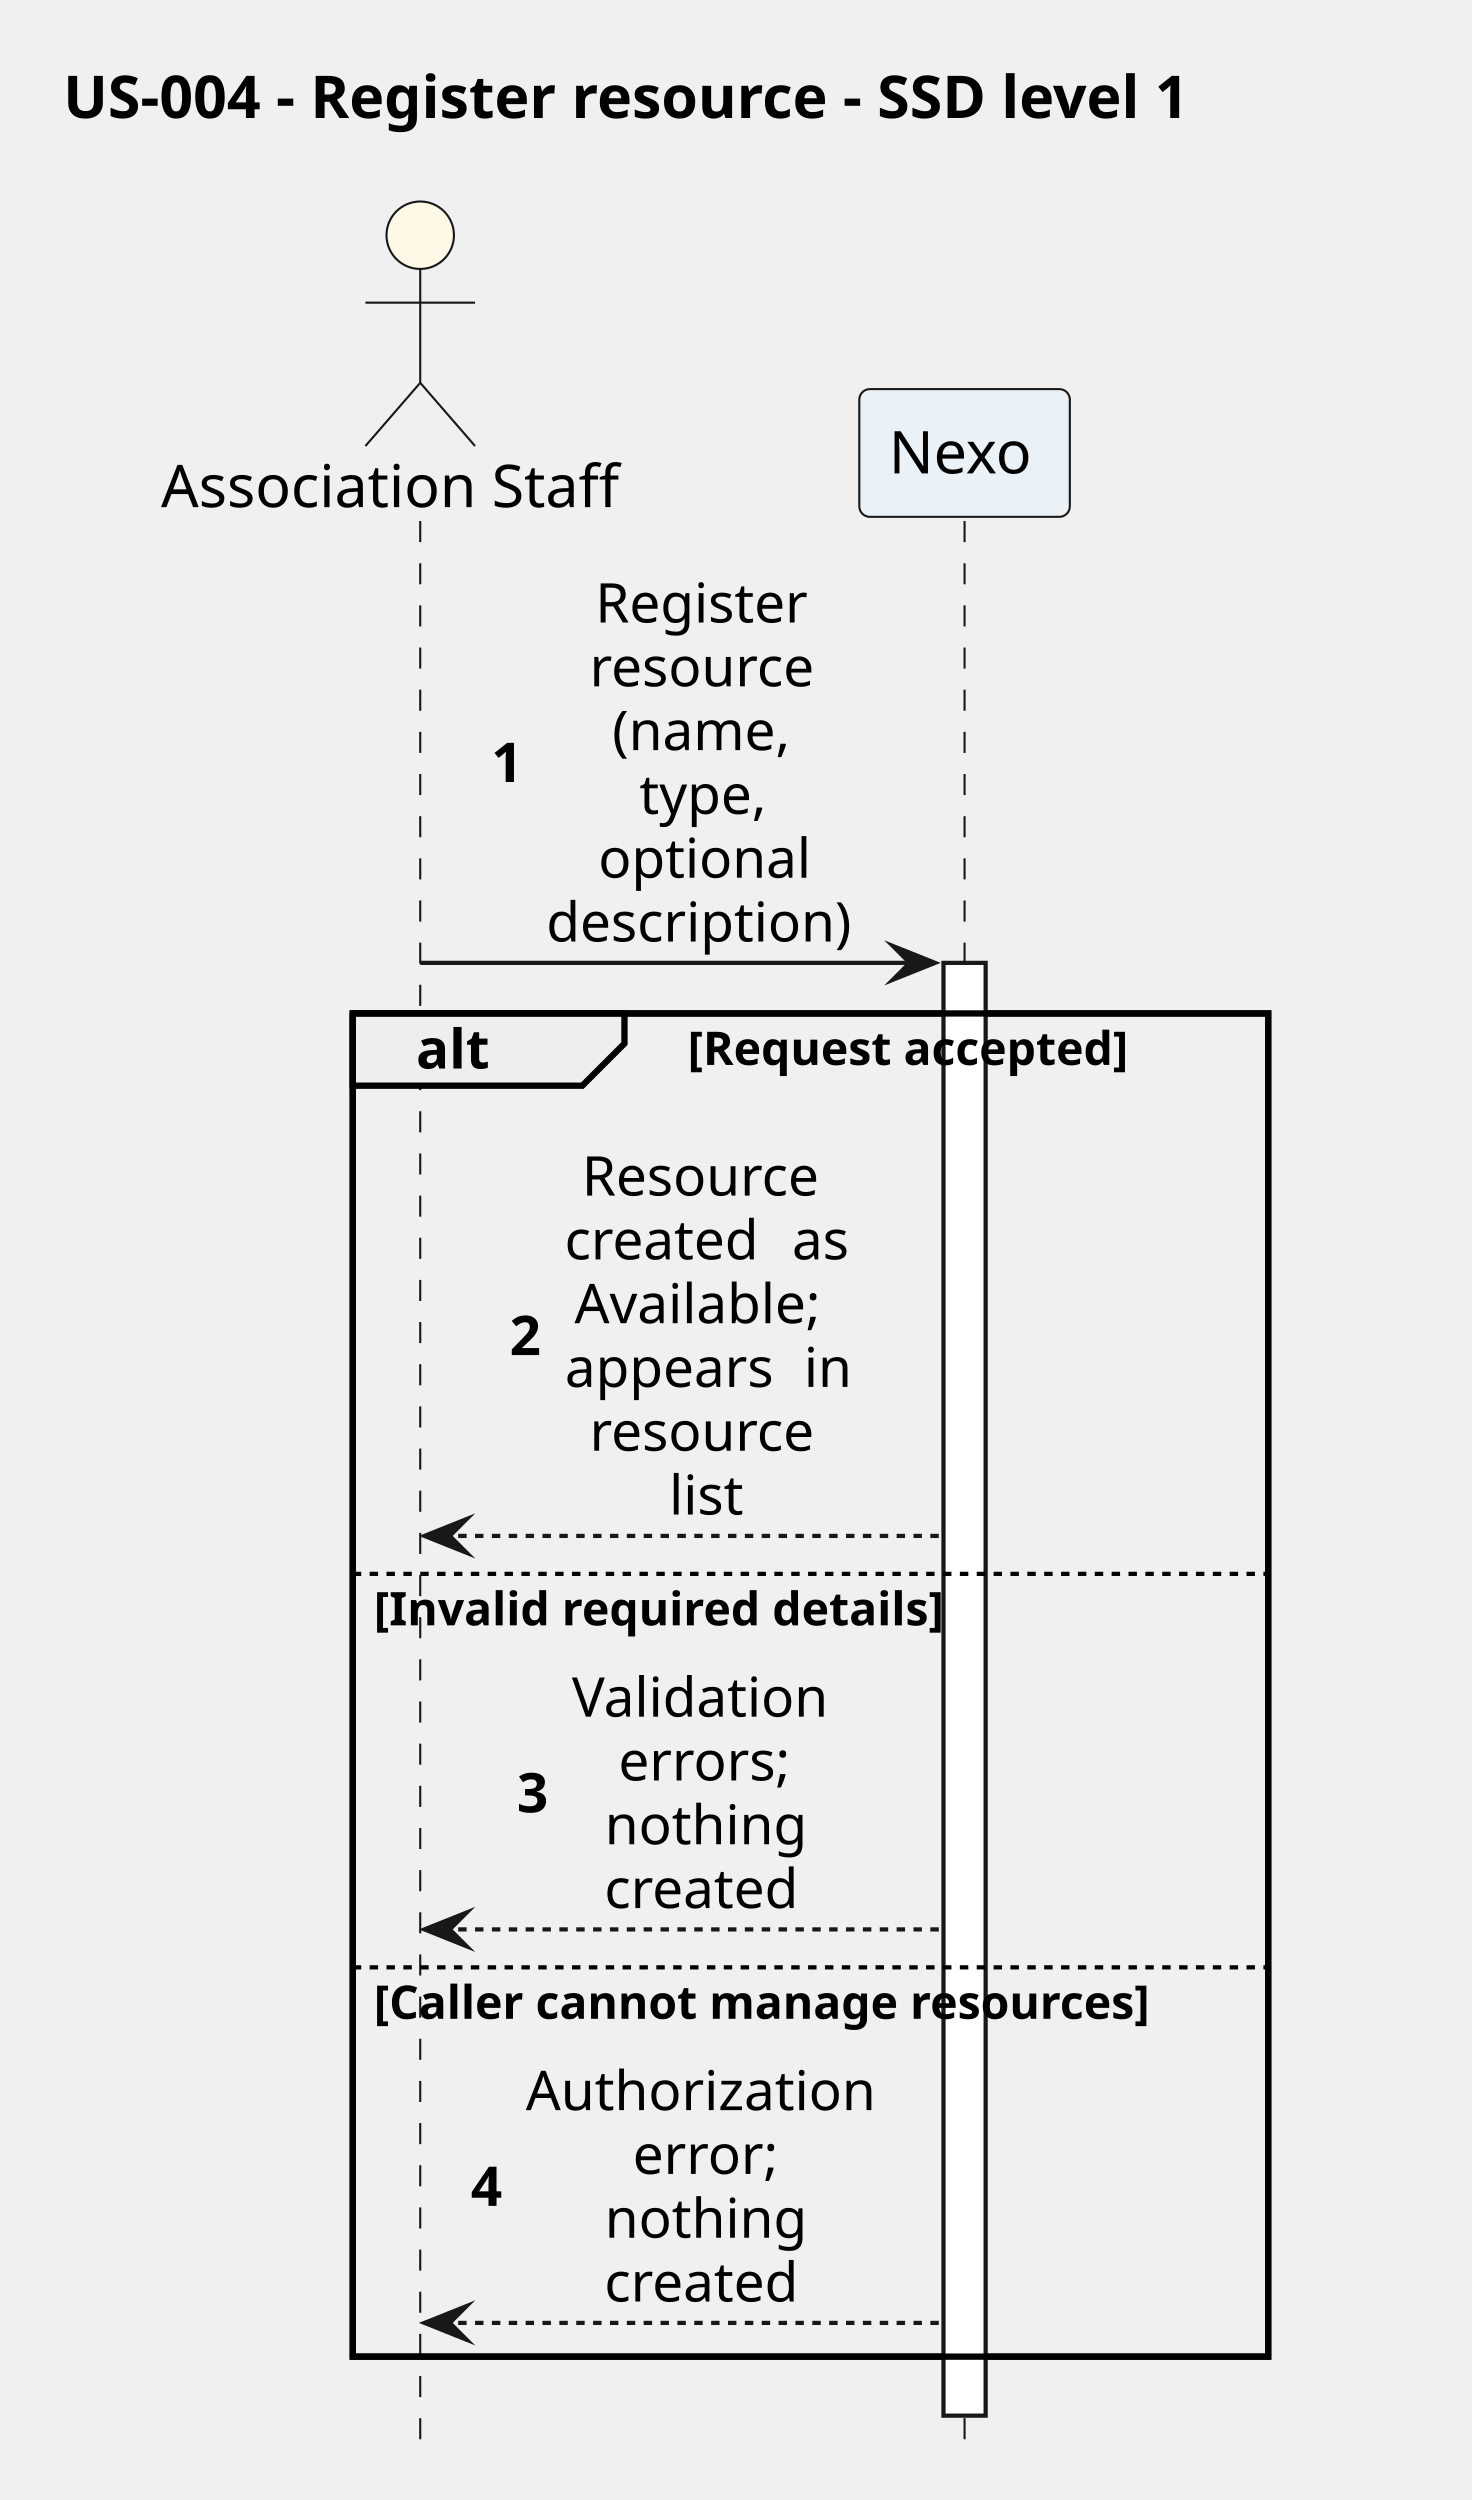
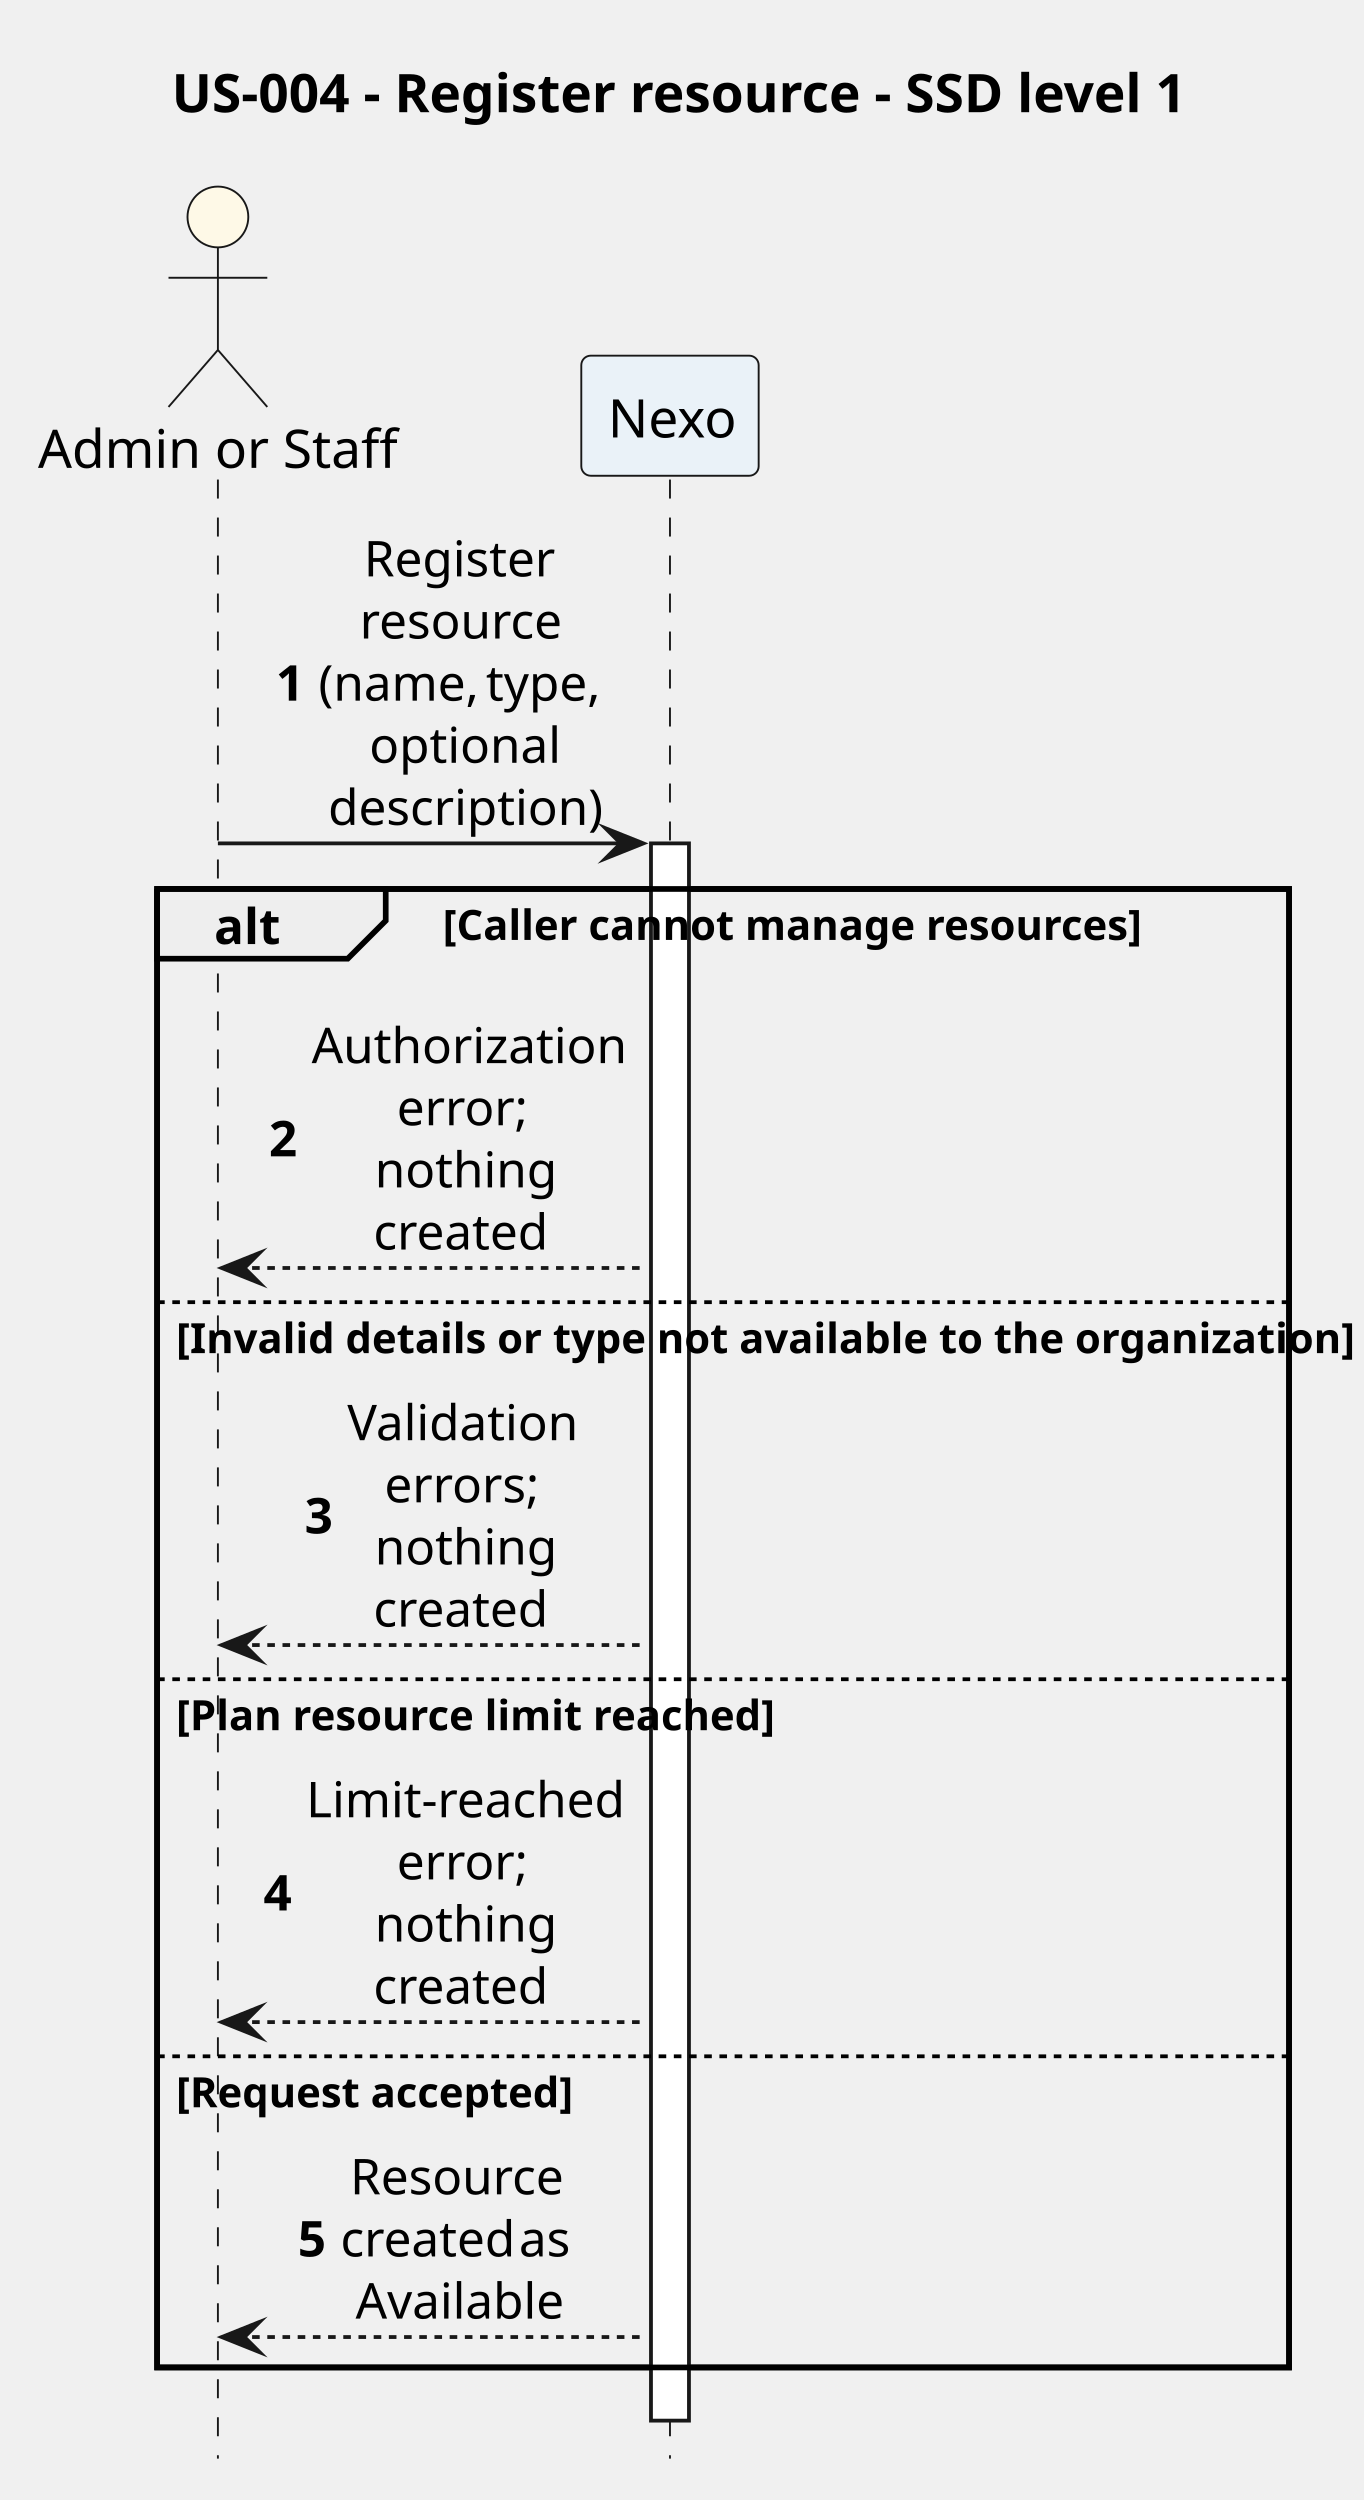
- <svg xmlns="http://www.w3.org/2000/svg" version="1.1" data-diagram-type="SEQUENCE" style="width:349px;height:593px;background:#FFFFFF;" width="349px" height="593px" viewBox="0 0 349 593" zoomAndPan="magnify" preserveAspectRatio="none" contentStyleType="text/css">
+ <svg xmlns="http://www.w3.org/2000/svg" version="1.1" data-diagram-type="SEQUENCE" style="width:359px;height:658px;background:#FFFFFF;" width="359px" height="658px" viewBox="0 0 359 658" zoomAndPan="magnify" preserveAspectRatio="none" contentStyleType="text/css">
  <defs />
  <g font-family="sans-serif" lengthAdjust="spacing">
    <g class="title" data-source-line="1">
-       <text x="15" y="27.995" fill="#000" font-size="14" textLength="317.003" font-weight="700">US-004 - Register resource - SSD level 1</text>
+       <text x="45.193" y="29.533" fill="#000" font-size="14" textLength="266.896" font-weight="700">US-004 - Register resource - SSD level 1</text>
    </g>
-     <rect x="83.679" y="240.391" width="217.133" height="318.602" fill="none" style="stroke:#000;stroke-width:1.5;" />
+     <rect x="41.352" y="233.977" width="297.931" height="389.133" fill="none" style="stroke:#000;stroke-width:1.5;" />
    <g>
-       <rect x="96.179" y="123.594" width="8" height="459.398" fill="#000" fill-opacity="0" />
-       <line x1="99.679" y1="123.594" x2="99.679" y2="582.992" style="stroke:#181818;stroke-width:0.5;stroke-dasharray:5,5;" />
+       <rect x="53.852" y="126.219" width="8" height="520.891" fill="#000" fill-opacity="0" />
+       <line x1="57.352" y1="126.219" x2="57.352" y2="647.109" style="stroke:#181818;stroke-width:0.5;stroke-dasharray:5,5;" />
    </g>
    <g>
-       <rect x="225.295" y="123.594" width="8" height="459.398" fill="#000" fill-opacity="0" />
-       <line x1="228.795" y1="123.594" x2="228.795" y2="582.992" style="stroke:#181818;stroke-width:0.5;stroke-dasharray:5,5;" />
+       <rect x="172.837" y="126.219" width="8" height="520.891" fill="#000" fill-opacity="0" />
+       <line x1="176.337" y1="126.219" x2="176.337" y2="647.109" style="stroke:#181818;stroke-width:0.5;stroke-dasharray:5,5;" />
    </g>
    <g>
-       <rect x="223.795" y="228.391" width="10" height="344.602" fill="#FFF" style="stroke:#181818;stroke-width:1;" />
+       <rect x="171.337" y="221.977" width="10" height="415.133" fill="#FFF" style="stroke:#181818;stroke-width:1;" />
    </g>
-     <text x="38.191" y="120.292" fill="#000" font-size="14" textLength="116.977">Association Staff</text>
-     <ellipse cx="99.679" cy="55.797" rx="8" ry="8" fill="#FEF9E7" style="stroke:#181818;stroke-width:0.5;" />
-     <path d="M99.679,63.797 L99.679,90.797 M86.679,71.797 L112.679,71.797 M99.679,90.797 L86.679,105.797 M99.679,90.797 L112.679,105.797" style="stroke:#181818;stroke-width:0.5;" fill="none" />
-     <rect x="203.827" y="92.297" width="49.937" height="30.297" fill="#EAF2F8" style="stroke:#181818;stroke-width:0.5;" rx="2.5" ry="2.5" />
-     <text x="210.827" y="112.292" fill="#000" font-size="14" textLength="35.937">Nexo</text>
-     <polygon points="211.795,224.391,221.795,228.391,211.795,232.391,215.795,228.391" fill="#181818" style="stroke:#181818;stroke-width:1;stroke-linejoin:miter;stroke-miterlimit:10;" />
-     <line x1="99.679" y1="228.391" x2="217.795" y2="228.391" style="stroke:#181818;stroke-width:1;" />
-     <text x="116.538" y="185.493" fill="#000" font-size="13" font-weight="700">1</text>
-     <text x="141.206" y="147.661" fill="#000" font-size="13" textLength="54.107">Register</text>
-     <text x="139.86" y="162.793" fill="#000" font-size="13" textLength="56.799">resource</text>
-     <text x="145.224" y="177.926" fill="#000" font-size="13" textLength="46.071">(name,</text>
-     <text x="151.673" y="193.059" fill="#000" font-size="13" textLength="33.173">type,</text>
-     <text x="141.917" y="208.192" fill="#000" font-size="13" textLength="52.686">optional</text>
-     <text x="129.583" y="223.325" fill="#000" font-size="13" textLength="77.353">description)</text>
-     <path d="M83.679,240.391 L148.122,240.391 L148.122,247.523 L138.122,257.523 L83.679,257.523 L83.679,240.391" style="stroke:#000;stroke-width:1.5;" fill="#EEE" />
-     <rect x="83.679" y="240.391" width="217.133" height="318.602" fill="none" style="stroke:#000;stroke-width:1.5;" />
-     <text x="98.679" y="253.458" fill="#000" font-size="13" textLength="19.443" font-weight="700">alt</text>
-     <text x="163.122" y="252.601" fill="#000" font-size="11" textLength="121.177" font-weight="700">[Request accepted]</text>
-     <polygon points="110.679,360.32,100.679,364.32,110.679,368.32,106.679,364.32" fill="#181818" style="stroke:#181818;stroke-width:1;stroke-linejoin:miter;stroke-miterlimit:10;" />
-     <line x1="104.679" y1="364.32" x2="222.795" y2="364.32" style="stroke:#181818;stroke-width:1;stroke-dasharray:2,2;" />
-     <text x="120.877" y="321.422" fill="#000" font-size="13" font-weight="700">2</text>
-     <text x="138.016" y="283.59" fill="#000" font-size="13" textLength="60.487">Resource</text>
-     <text x="133.922" y="298.723" fill="#000" font-size="13" textLength="49.804">created</text>
-     <text x="183.726" y="298.723" fill="#000" font-size="13"> </text>
-     <text x="187.858" y="298.723" fill="#000" font-size="13" textLength="14.739">as</text>
-     <text x="136.268" y="313.856" fill="#000" font-size="13" textLength="63.984">Available;</text>
-     <text x="133.992" y="328.989" fill="#000" font-size="13" textLength="52.552">appears</text>
-     <text x="186.544" y="328.989" fill="#000" font-size="13"> </text>
-     <text x="190.677" y="328.989" fill="#000" font-size="13" textLength="11.851">in</text>
-     <text x="139.86" y="344.122" fill="#000" font-size="13" textLength="56.799">resource</text>
-     <text x="158.713" y="359.254" fill="#000" font-size="13" textLength="19.094">list</text>
-     <line x1="83.679" y1="373.32" x2="300.812" y2="373.32" style="stroke:#000;stroke-width:1;stroke-dasharray:2,2;" />
-     <text x="88.679" y="385.531" fill="#000" font-size="11" textLength="154.87" font-weight="700">[Invalid required details]</text>
-     <polygon points="110.679,453.656,100.679,457.656,110.679,461.656,106.679,457.656" fill="#181818" style="stroke:#181818;stroke-width:1;stroke-linejoin:miter;stroke-miterlimit:10;" />
-     <line x1="104.679" y1="457.656" x2="222.795" y2="457.656" style="stroke:#181818;stroke-width:1;stroke-dasharray:2,2;" />
-     <text x="122.613" y="429.891" fill="#000" font-size="13" font-weight="700">3</text>
-     <text x="135.658" y="407.192" fill="#000" font-size="13" textLength="65.203">Validation</text>
-     <text x="146.69" y="422.325" fill="#000" font-size="13" textLength="43.139">errors;</text>
-     <text x="143.444" y="437.458" fill="#000" font-size="13" textLength="49.632">nothing</text>
-     <text x="143.358" y="452.59" fill="#000" font-size="13" textLength="49.804">created</text>
-     <line x1="83.679" y1="466.656" x2="300.812" y2="466.656" style="stroke:#000;stroke-width:1;stroke-dasharray:2,2;" />
-     <text x="88.679" y="478.867" fill="#000" font-size="11" textLength="210.133" font-weight="700">[Caller cannot manage resources]</text>
-     <polygon points="110.679,546.992,100.679,550.992,110.679,554.992,106.679,550.992" fill="#181818" style="stroke:#181818;stroke-width:1;stroke-linejoin:miter;stroke-miterlimit:10;" />
-     <line x1="104.679" y1="550.992" x2="222.795" y2="550.992" style="stroke:#181818;stroke-width:1;stroke-dasharray:2,2;" />
-     <text x="111.679" y="523.227" fill="#000" font-size="13" font-weight="700">4</text>
-     <text x="124.724" y="500.528" fill="#000" font-size="13" textLength="87.071">Authorization</text>
-     <text x="150.077" y="515.661" fill="#000" font-size="13" textLength="36.366">error;</text>
-     <text x="143.444" y="530.793" fill="#000" font-size="13" textLength="49.632">nothing</text>
-     <text x="143.358" y="545.926" fill="#000" font-size="13" textLength="49.804">created</text>
+     <text x="10" y="123.143" fill="#000" font-size="14" textLength="88.703">Admin or Staff</text>
+     <ellipse cx="57.352" cy="57.109" rx="8" ry="8" fill="#FEF9E7" style="stroke:#181818;stroke-width:0.5;" />
+     <path d="M57.352,65.109 L57.352,92.109 M44.352,73.109 L70.352,73.109 M57.352,92.109 L44.352,107.109 M57.352,92.109 L70.352,107.109" style="stroke:#181818;stroke-width:0.5;" fill="none" />
+     <rect x="152.996" y="93.609" width="46.683" height="31.609" fill="#EAF2F8" style="stroke:#181818;stroke-width:0.5;" rx="2.5" ry="2.5" />
+     <text x="159.996" y="115.143" fill="#000" font-size="14" textLength="32.683">Nexo</text>
+     <polygon points="159.337,217.977,169.337,221.977,159.337,225.977,163.337,221.977" fill="#181818" style="stroke:#181818;stroke-width:1;stroke-linejoin:miter;stroke-miterlimit:10;" />
+     <line x1="57.352" y1="221.977" x2="165.337" y2="221.977" style="stroke:#181818;stroke-width:1;" />
+     <text x="72.602" y="184.417" fill="#000" font-size="13" font-weight="700">1</text>
+     <text x="95.756" y="151.714" fill="#000" font-size="13" textLength="48.407">Register</text>
+     <text x="94.67" y="168.065" fill="#000" font-size="13" textLength="50.578">resource</text>
+     <text x="83.832" y="184.417" fill="#000" font-size="13" textLength="40.46">(name,</text>
+     <text x="124.292" y="184.417" fill="#000" font-size="13"> </text>
+     <text x="127.903" y="184.417" fill="#000" font-size="13" textLength="28.184">type,</text>
+     <text x="97.19" y="200.769" fill="#000" font-size="13" textLength="45.538">optional</text>
+     <text x="86.361" y="217.12" fill="#000" font-size="13" textLength="67.196">description)</text>
+     <path d="M41.352,233.977 L101.522,233.977 L101.522,242.328 L91.522,252.328 L41.352,252.328 L41.352,233.977" style="stroke:#000;stroke-width:1.5;" fill="#EEE" />
+     <rect x="41.352" y="233.977" width="297.931" height="389.133" fill="none" style="stroke:#000;stroke-width:1.5;" />
+     <text x="56.352" y="248.472" fill="#000" font-size="13" textLength="15.171" font-weight="700">alt</text>
+     <text x="116.522" y="247.396" fill="#000" font-size="11" textLength="177.284" font-weight="700">[Caller cannot manage resources]</text>
+     <polygon points="68.352,329.734,58.352,333.734,68.352,337.734,64.352,333.734" fill="#181818" style="stroke:#181818;stroke-width:1;stroke-linejoin:miter;stroke-miterlimit:10;" />
+     <line x1="62.352" y1="333.734" x2="170.337" y2="333.734" style="stroke:#181818;stroke-width:1;stroke-dasharray:2,2;" />
+     <text x="70.789" y="304.351" fill="#000" font-size="13" font-weight="700">2</text>
+     <text x="82.019" y="279.823" fill="#000" font-size="13" textLength="75.88">Authorization</text>
+     <text x="104.43" y="296.175" fill="#000" font-size="13" textLength="31.059">error;</text>
+     <text x="98.634" y="312.526" fill="#000" font-size="13" textLength="42.65">nothing</text>
+     <text x="98.279" y="328.878" fill="#000" font-size="13" textLength="43.361">created</text>
+     <line x1="41.352" y1="342.734" x2="339.282" y2="342.734" style="stroke:#000;stroke-width:1;stroke-dasharray:2,2;" />
+     <text x="46.352" y="356.153" fill="#000" font-size="11" textLength="290.931" font-weight="700">[Invalid details or type not available to the organization]</text>
+     <polygon points="68.352,428.977,58.352,432.977,68.352,436.977,64.352,432.977" fill="#181818" style="stroke:#181818;stroke-width:1;stroke-linejoin:miter;stroke-miterlimit:10;" />
+     <line x1="62.352" y1="432.977" x2="170.337" y2="432.977" style="stroke:#181818;stroke-width:1;stroke-dasharray:2,2;" />
+     <text x="80.181" y="403.593" fill="#000" font-size="13" font-weight="700">3</text>
+     <text x="91.411" y="379.065" fill="#000" font-size="13" textLength="57.097">Validation</text>
+     <text x="101.18" y="395.417" fill="#000" font-size="13" textLength="37.559">errors;</text>
+     <text x="98.634" y="411.769" fill="#000" font-size="13" textLength="42.65">nothing</text>
+     <text x="98.279" y="428.12" fill="#000" font-size="13" textLength="43.361">created</text>
+     <line x1="41.352" y1="441.977" x2="339.282" y2="441.977" style="stroke:#000;stroke-width:1;stroke-dasharray:2,2;" />
+     <text x="46.352" y="455.396" fill="#000" font-size="11" textLength="150.998" font-weight="700">[Plan resource limit reached]</text>
+     <polygon points="68.352,528.219,58.352,532.219,68.352,536.219,64.352,532.219" fill="#181818" style="stroke:#181818;stroke-width:1;stroke-linejoin:miter;stroke-miterlimit:10;" />
+     <line x1="62.352" y1="532.219" x2="170.337" y2="532.219" style="stroke:#181818;stroke-width:1;stroke-dasharray:2,2;" />
+     <text x="69.352" y="502.835" fill="#000" font-size="13" font-weight="700">4</text>
+     <text x="80.582" y="478.308" fill="#000" font-size="13" textLength="78.755">Limit-reached</text>
+     <text x="104.43" y="494.659" fill="#000" font-size="13" textLength="31.059">error;</text>
+     <text x="98.634" y="511.011" fill="#000" font-size="13" textLength="42.65">nothing</text>
+     <text x="98.279" y="527.362" fill="#000" font-size="13" textLength="43.361">created</text>
+     <line x1="41.352" y1="541.219" x2="339.282" y2="541.219" style="stroke:#000;stroke-width:1;stroke-dasharray:2,2;" />
+     <text x="46.352" y="554.638" fill="#000" font-size="11" textLength="101.471" font-weight="700">[Request accepted]</text>
+     <polygon points="68.352,611.109,58.352,615.109,68.352,619.109,64.352,615.109" fill="#181818" style="stroke:#181818;stroke-width:1;stroke-linejoin:miter;stroke-miterlimit:10;" />
+     <line x1="62.352" y1="615.109" x2="170.337" y2="615.109" style="stroke:#181818;stroke-width:1;stroke-dasharray:2,2;" />
+     <text x="78.378" y="593.901" fill="#000" font-size="13" font-weight="700">5</text>
+     <text x="92.141" y="577.55" fill="#000" font-size="13" textLength="55.637">Resource</text>
+     <text x="89.608" y="593.901" fill="#000" font-size="13" textLength="43.361">created</text>
+     <text x="132.969" y="593.901" fill="#000" font-size="13"> </text>
+     <text x="136.581" y="593.901" fill="#000" font-size="13" textLength="13.73">as</text>
+     <text x="93.582" y="610.253" fill="#000" font-size="13" textLength="52.755">Available</text>
  </g>
</svg>
